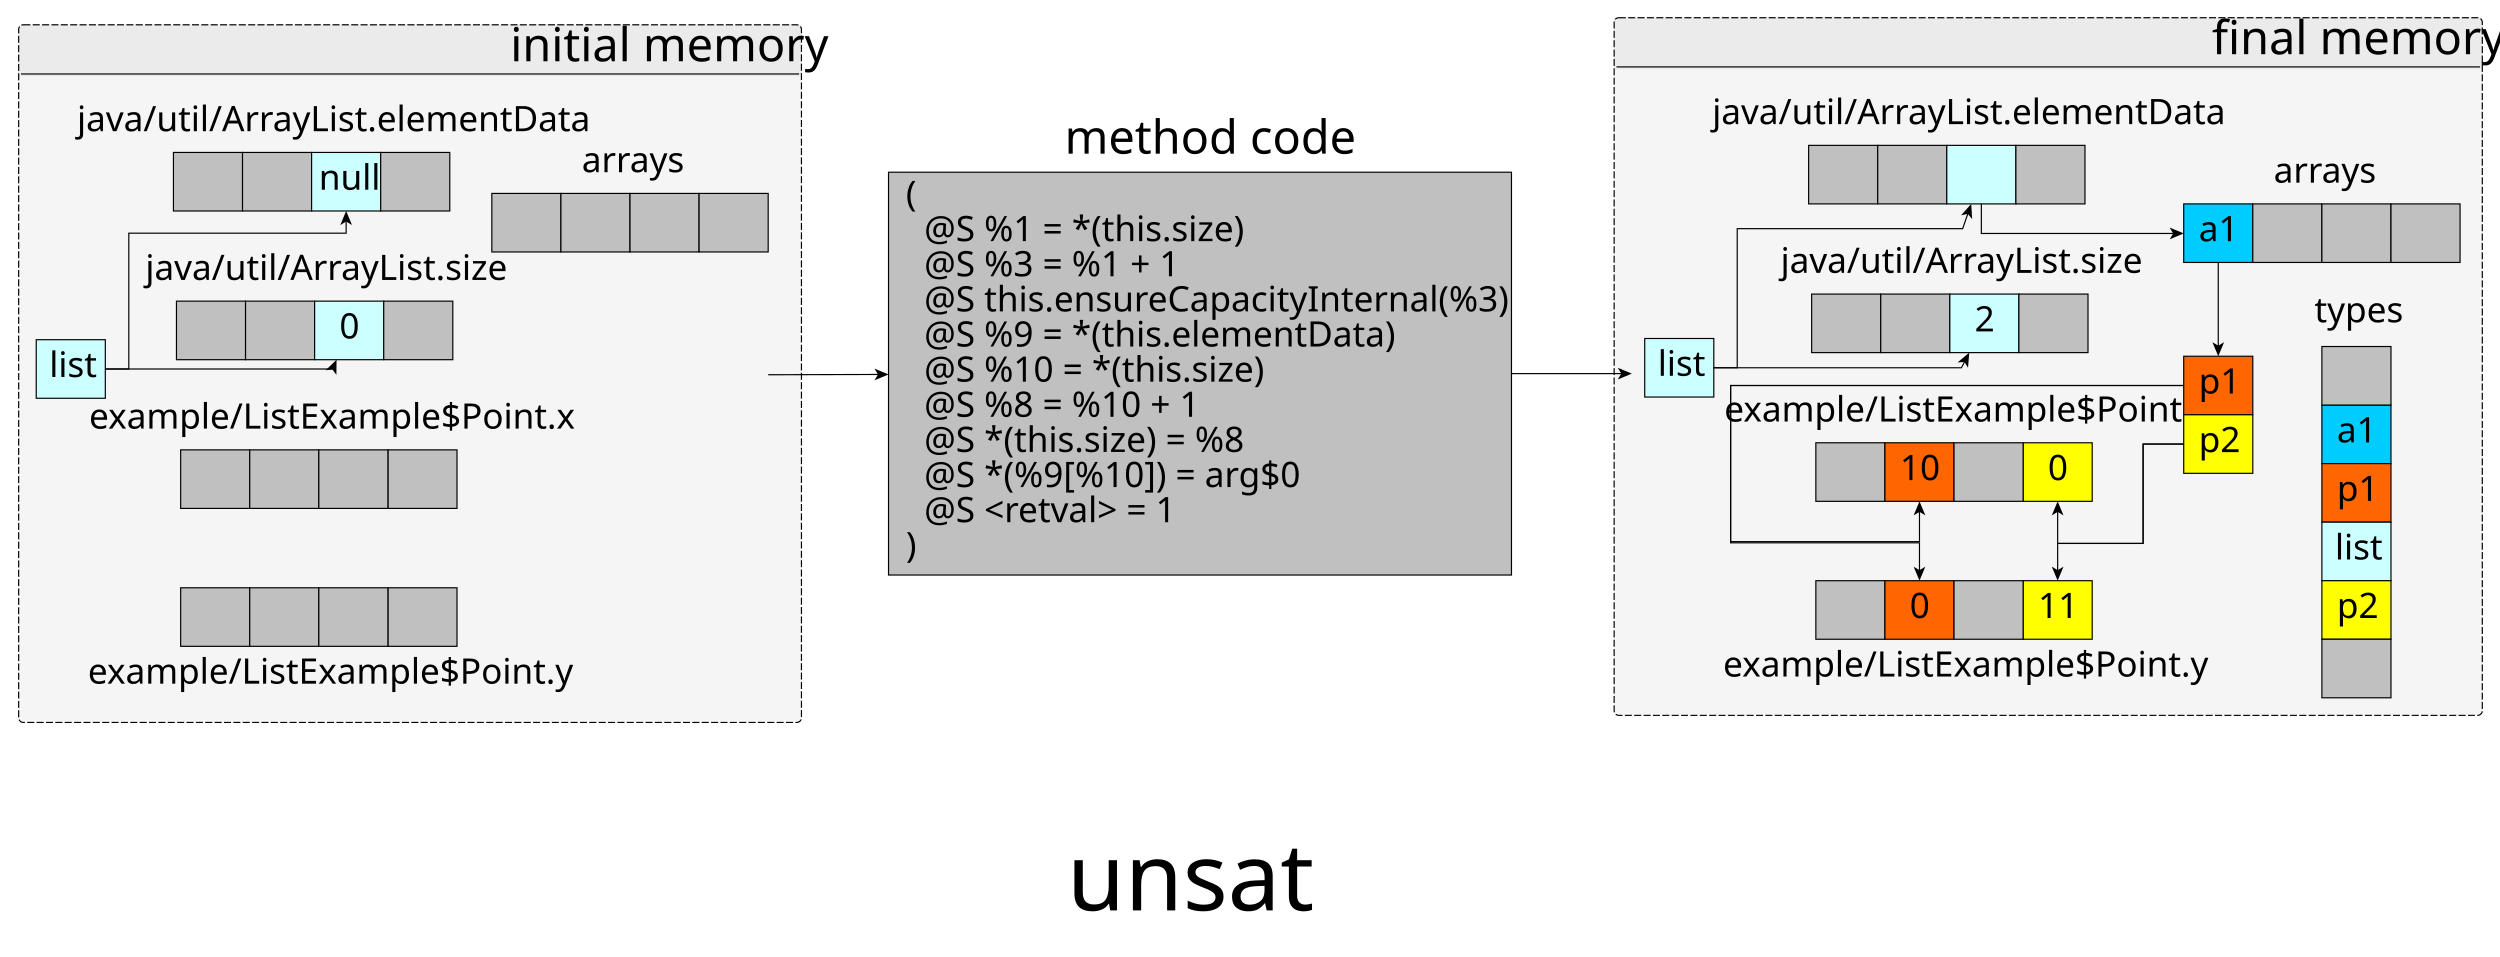
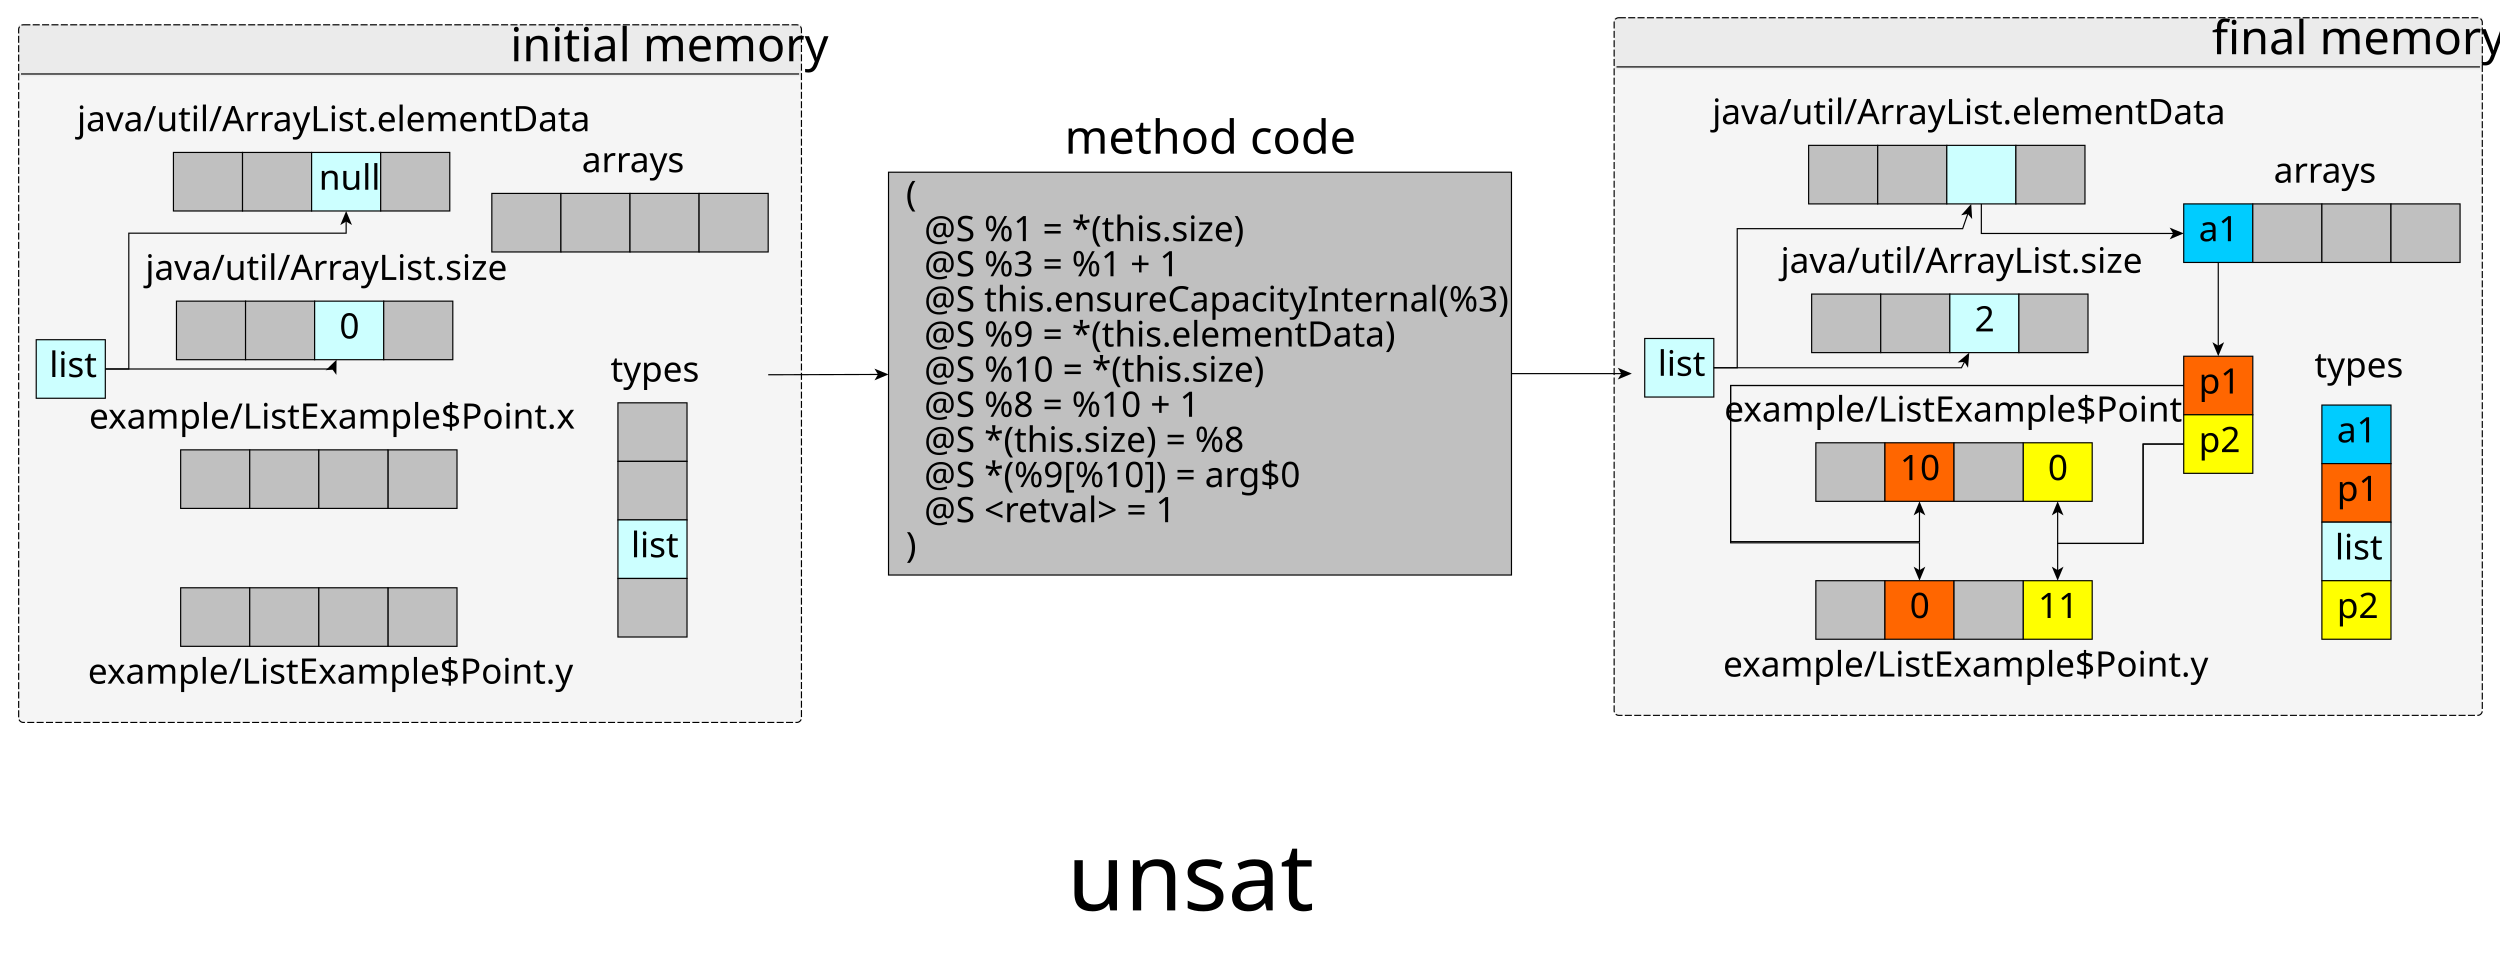
<svg xmlns="http://www.w3.org/2000/svg" fill-opacity="1" color-rendering="auto" color-interpolation="auto" text-rendering="auto" stroke="black" stroke-linecap="square" width="2135" stroke-miterlimit="10" shape-rendering="auto" stroke-opacity="1" fill="black" stroke-dasharray="none" font-weight="normal" stroke-width="1" height="817" font-family="'Dialog'" font-style="normal" stroke-linejoin="miter" font-size="12px" stroke-dashoffset="0" image-rendering="auto">
  <defs id="genericDefs" />
  <g>
    <defs id="defs1">
      <clipPath clipPathUnits="userSpaceOnUse" id="clipPath1">
        <path d="M0 0 L2135 0 L2135 817 L0 817 L0 0 Z" />
      </clipPath>
      <clipPath clipPathUnits="userSpaceOnUse" id="clipPath2">
        <path d="M686 573 L2821 573 L2821 1390 L686 1390 L686 573 Z" />
      </clipPath>
    </defs>
    <g fill="rgb(245,245,245)" text-rendering="geometricPrecision" shape-rendering="geometricPrecision" transform="matrix(1,0,0,1,-686,-573)" stroke="rgb(245,245,245)">
      <rect x="2064.48" y="588.136" clip-path="url(#clipPath2)" width="741.406" rx="4" ry="4" height="595.784" stroke="none" />
    </g>
    <g fill="rgb(235,235,235)" text-rendering="geometricPrecision" shape-rendering="geometricPrecision" transform="matrix(1,0,0,1,-686,-573)" stroke="rgb(235,235,235)">
      <rect x="2064.48" width="741.406" height="44" y="588.136" clip-path="url(#clipPath2)" stroke="none" />
    </g>
    <g font-size="40px" stroke-linecap="butt" transform="matrix(1,0,0,1,-686,-573)" text-rendering="geometricPrecision" font-family="sans-serif" shape-rendering="geometricPrecision" stroke-miterlimit="1.45">
      <text x="2574.967" xml:space="preserve" y="619.296" clip-path="url(#clipPath2)" stroke="none">final memory</text>
      <line y2="630.136" fill="none" x1="2066.48" clip-path="url(#clipPath2)" x2="2803.886" y1="630.136" />
      <rect x="2064.48" y="588.136" clip-path="url(#clipPath2)" fill="none" width="741.406" stroke-dasharray="6,2" rx="4" ry="4" height="595.784" />
    </g>
    <g fill="rgb(204,255,255)" text-rendering="geometricPrecision" shape-rendering="geometricPrecision" transform="matrix(1,0,0,1,-686,-573)" stroke="rgb(204,255,255)">
      <rect x="2090.592" width="59" height="50" y="862.072" clip-path="url(#clipPath2)" stroke="none" />
    </g>
    <g text-rendering="geometricPrecision" stroke-miterlimit="1.45" shape-rendering="geometricPrecision" transform="matrix(1,0,0,1,-686,-573)" stroke-linecap="butt">
      <rect fill="none" x="2090.592" width="59" height="50" y="862.072" clip-path="url(#clipPath2)" />
      <text x="2101.762" font-size="30px" y="893.942" clip-path="url(#clipPath2)" font-family="sans-serif" stroke="none" xml:space="preserve">list</text>
    </g>
    <g fill="silver" text-rendering="geometricPrecision" shape-rendering="geometricPrecision" transform="matrix(1,0,0,1,-686,-573)" stroke="silver">
      <rect x="2233.152" width="59" height="50" y="824.136" clip-path="url(#clipPath2)" stroke="none" />
    </g>
    <g text-rendering="geometricPrecision" stroke-miterlimit="1.45" shape-rendering="geometricPrecision" transform="matrix(1,0,0,1,-686,-573)" stroke-linecap="butt">
      <rect fill="none" x="2233.152" width="59" height="50" y="824.136" clip-path="url(#clipPath2)" />
    </g>
    <g fill="silver" text-rendering="geometricPrecision" shape-rendering="geometricPrecision" transform="matrix(1,0,0,1,-686,-573)" stroke="silver">
      <rect x="2292.152" width="59" height="50" y="824.136" clip-path="url(#clipPath2)" stroke="none" />
    </g>
    <g text-rendering="geometricPrecision" stroke-miterlimit="1.45" shape-rendering="geometricPrecision" transform="matrix(1,0,0,1,-686,-573)" stroke-linecap="butt">
      <rect fill="none" x="2292.152" width="59" height="50" y="824.136" clip-path="url(#clipPath2)" />
    </g>
    <g fill="rgb(204,255,255)" text-rendering="geometricPrecision" shape-rendering="geometricPrecision" transform="matrix(1,0,0,1,-686,-573)" stroke="rgb(204,255,255)">
      <rect x="2351.152" width="59" height="50" y="824.136" clip-path="url(#clipPath2)" stroke="none" />
    </g>
    <g text-rendering="geometricPrecision" stroke-miterlimit="1.45" shape-rendering="geometricPrecision" transform="matrix(1,0,0,1,-686,-573)" stroke-linecap="butt">
      <rect fill="none" x="2351.152" width="59" height="50" y="824.136" clip-path="url(#clipPath2)" />
      <text x="2372.312" font-size="30px" y="856.006" clip-path="url(#clipPath2)" font-family="sans-serif" stroke="none" xml:space="preserve">2</text>
    </g>
    <g fill="silver" text-rendering="geometricPrecision" shape-rendering="geometricPrecision" transform="matrix(1,0,0,1,-686,-573)" stroke="silver">
      <rect x="2410.152" width="59" height="50" y="824.136" clip-path="url(#clipPath2)" stroke="none" />
    </g>
    <g text-rendering="geometricPrecision" stroke-miterlimit="1.45" shape-rendering="geometricPrecision" transform="matrix(1,0,0,1,-686,-573)" stroke-linecap="butt">
      <rect fill="none" x="2410.152" width="59" height="50" y="824.136" clip-path="url(#clipPath2)" />
    </g>
    <g fill="silver" text-rendering="geometricPrecision" shape-rendering="geometricPrecision" transform="matrix(1,0,0,1,-686,-573)" stroke="silver">
      <rect x="2230.568" width="59" height="50" y="697.136" clip-path="url(#clipPath2)" stroke="none" />
    </g>
    <g text-rendering="geometricPrecision" stroke-miterlimit="1.45" shape-rendering="geometricPrecision" transform="matrix(1,0,0,1,-686,-573)" stroke-linecap="butt">
      <rect fill="none" x="2230.568" width="59" height="50" y="697.136" clip-path="url(#clipPath2)" />
    </g>
    <g fill="silver" text-rendering="geometricPrecision" shape-rendering="geometricPrecision" transform="matrix(1,0,0,1,-686,-573)" stroke="silver">
      <rect x="2289.568" width="59" height="50" y="697.136" clip-path="url(#clipPath2)" stroke="none" />
    </g>
    <g text-rendering="geometricPrecision" stroke-miterlimit="1.45" shape-rendering="geometricPrecision" transform="matrix(1,0,0,1,-686,-573)" stroke-linecap="butt">
      <rect fill="none" x="2289.568" width="59" height="50" y="697.136" clip-path="url(#clipPath2)" />
    </g>
    <g fill="rgb(204,255,255)" text-rendering="geometricPrecision" shape-rendering="geometricPrecision" transform="matrix(1,0,0,1,-686,-573)" stroke="rgb(204,255,255)">
      <rect x="2348.568" width="59" height="50" y="697.136" clip-path="url(#clipPath2)" stroke="none" />
    </g>
    <g text-rendering="geometricPrecision" stroke-miterlimit="1.45" shape-rendering="geometricPrecision" transform="matrix(1,0,0,1,-686,-573)" stroke-linecap="butt">
      <rect fill="none" x="2348.568" width="59" height="50" y="697.136" clip-path="url(#clipPath2)" />
    </g>
    <g fill="silver" text-rendering="geometricPrecision" shape-rendering="geometricPrecision" transform="matrix(1,0,0,1,-686,-573)" stroke="silver">
      <rect x="2407.568" width="59" height="50" y="697.136" clip-path="url(#clipPath2)" stroke="none" />
    </g>
    <g text-rendering="geometricPrecision" stroke-miterlimit="1.45" shape-rendering="geometricPrecision" transform="matrix(1,0,0,1,-686,-573)" stroke-linecap="butt">
      <rect fill="none" x="2407.568" width="59" height="50" y="697.136" clip-path="url(#clipPath2)" />
    </g>
    <g fill="silver" text-rendering="geometricPrecision" shape-rendering="geometricPrecision" transform="matrix(1,0,0,1,-686,-573)" stroke="silver">
      <rect x="2236.736" width="59" height="50" y="951.136" clip-path="url(#clipPath2)" stroke="none" />
    </g>
    <g text-rendering="geometricPrecision" stroke-miterlimit="1.45" shape-rendering="geometricPrecision" transform="matrix(1,0,0,1,-686,-573)" stroke-linecap="butt">
      <rect fill="none" x="2236.736" width="59" height="50" y="951.136" clip-path="url(#clipPath2)" />
    </g>
    <g fill="rgb(255,102,0)" text-rendering="geometricPrecision" shape-rendering="geometricPrecision" transform="matrix(1,0,0,1,-686,-573)" stroke="rgb(255,102,0)">
      <rect x="2295.736" width="59" height="50" y="951.136" clip-path="url(#clipPath2)" stroke="none" />
    </g>
    <g text-rendering="geometricPrecision" stroke-miterlimit="1.45" shape-rendering="geometricPrecision" transform="matrix(1,0,0,1,-686,-573)" stroke-linecap="butt">
      <rect fill="none" x="2295.736" width="59" height="50" y="951.136" clip-path="url(#clipPath2)" />
      <text x="2308.556" font-size="30px" y="983.006" clip-path="url(#clipPath2)" font-family="sans-serif" stroke="none" xml:space="preserve">10</text>
    </g>
    <g fill="yellow" text-rendering="geometricPrecision" shape-rendering="geometricPrecision" transform="matrix(1,0,0,1,-686,-573)" stroke="yellow">
      <rect x="2413.736" width="59" height="50" y="951.136" clip-path="url(#clipPath2)" stroke="none" />
    </g>
    <g text-rendering="geometricPrecision" stroke-miterlimit="1.45" shape-rendering="geometricPrecision" transform="matrix(1,0,0,1,-686,-573)" stroke-linecap="butt">
      <rect fill="none" x="2413.736" width="59" height="50" y="951.136" clip-path="url(#clipPath2)" />
      <text x="2434.896" font-size="30px" y="983.006" clip-path="url(#clipPath2)" font-family="sans-serif" stroke="none" xml:space="preserve">0</text>
    </g>
    <g fill="silver" text-rendering="geometricPrecision" shape-rendering="geometricPrecision" transform="matrix(1,0,0,1,-686,-573)" stroke="silver">
      <rect x="2354.736" width="59" height="50" y="951.136" clip-path="url(#clipPath2)" stroke="none" />
    </g>
    <g text-rendering="geometricPrecision" stroke-miterlimit="1.45" shape-rendering="geometricPrecision" transform="matrix(1,0,0,1,-686,-573)" stroke-linecap="butt">
      <rect fill="none" x="2354.736" width="59" height="50" y="951.136" clip-path="url(#clipPath2)" />
    </g>
    <g fill="silver" text-rendering="geometricPrecision" shape-rendering="geometricPrecision" transform="matrix(1,0,0,1,-686,-573)" stroke="silver">
      <rect x="2236.736" width="59" height="50" y="1068.92" clip-path="url(#clipPath2)" stroke="none" />
    </g>
    <g text-rendering="geometricPrecision" stroke-miterlimit="1.45" shape-rendering="geometricPrecision" transform="matrix(1,0,0,1,-686,-573)" stroke-linecap="butt">
      <rect fill="none" x="2236.736" width="59" height="50" y="1068.92" clip-path="url(#clipPath2)" />
    </g>
    <g fill="rgb(255,102,0)" text-rendering="geometricPrecision" shape-rendering="geometricPrecision" transform="matrix(1,0,0,1,-686,-573)" stroke="rgb(255,102,0)">
      <rect x="2295.736" width="59" height="50" y="1068.92" clip-path="url(#clipPath2)" stroke="none" />
    </g>
    <g text-rendering="geometricPrecision" stroke-miterlimit="1.45" shape-rendering="geometricPrecision" transform="matrix(1,0,0,1,-686,-573)" stroke-linecap="butt">
      <rect fill="none" x="2295.736" width="59" height="50" y="1068.92" clip-path="url(#clipPath2)" />
      <text x="2316.896" font-size="30px" y="1100.79" clip-path="url(#clipPath2)" font-family="sans-serif" stroke="none" xml:space="preserve">0</text>
    </g>
    <g fill="yellow" text-rendering="geometricPrecision" shape-rendering="geometricPrecision" transform="matrix(1,0,0,1,-686,-573)" stroke="yellow">
      <rect x="2413.736" width="59" height="50" y="1068.92" clip-path="url(#clipPath2)" stroke="none" />
    </g>
    <g text-rendering="geometricPrecision" stroke-miterlimit="1.45" shape-rendering="geometricPrecision" transform="matrix(1,0,0,1,-686,-573)" stroke-linecap="butt">
      <rect fill="none" x="2413.736" width="59" height="50" y="1068.92" clip-path="url(#clipPath2)" />
      <text x="2426.556" font-size="30px" y="1100.79" clip-path="url(#clipPath2)" font-family="sans-serif" stroke="none" xml:space="preserve">11</text>
    </g>
    <g fill="silver" text-rendering="geometricPrecision" shape-rendering="geometricPrecision" transform="matrix(1,0,0,1,-686,-573)" stroke="silver">
      <rect x="2354.736" width="59" height="50" y="1068.92" clip-path="url(#clipPath2)" stroke="none" />
    </g>
    <g text-rendering="geometricPrecision" stroke-miterlimit="1.45" shape-rendering="geometricPrecision" transform="matrix(1,0,0,1,-686,-573)" stroke-linecap="butt">
      <rect fill="none" x="2354.736" width="59" height="50" y="1068.92" clip-path="url(#clipPath2)" />
      <text x="2206.617" font-size="30px" y="806.006" clip-path="url(#clipPath2)" font-family="sans-serif" stroke="none" xml:space="preserve">java/util/ArrayList.size</text>
      <text x="2148.252" font-size="30px" y="679.006" clip-path="url(#clipPath2)" font-family="sans-serif" stroke="none" xml:space="preserve">java/util/ArrayList.elementData</text>
      <text x="2158.496" font-size="30px" y="933.006" clip-path="url(#clipPath2)" font-family="sans-serif" stroke="none" xml:space="preserve">example/ListExample$Point.x</text>
      <text x="2157.496" font-size="30px" y="1150.79" clip-path="url(#clipPath2)" font-family="sans-serif" stroke="none" xml:space="preserve">example/ListExample$Point.y</text>
    </g>
    <g fill="rgb(0,204,255)" text-rendering="geometricPrecision" shape-rendering="geometricPrecision" transform="matrix(1,0,0,1,-686,-573)" stroke="rgb(0,204,255)">
      <rect x="2550.896" width="59" height="50" y="747.136" clip-path="url(#clipPath2)" stroke="none" />
    </g>
    <g text-rendering="geometricPrecision" stroke-miterlimit="1.45" shape-rendering="geometricPrecision" transform="matrix(1,0,0,1,-686,-573)" stroke-linecap="butt">
      <rect fill="none" x="2550.896" width="59" height="50" y="747.136" clip-path="url(#clipPath2)" />
      <text x="2563.716" font-size="30px" y="779.006" clip-path="url(#clipPath2)" font-family="sans-serif" stroke="none" xml:space="preserve">a1</text>
    </g>
    <g fill="silver" text-rendering="geometricPrecision" shape-rendering="geometricPrecision" transform="matrix(1,0,0,1,-686,-573)" stroke="silver">
      <rect x="2609.896" width="59" height="50" y="747.136" clip-path="url(#clipPath2)" stroke="none" />
    </g>
    <g text-rendering="geometricPrecision" stroke-miterlimit="1.45" shape-rendering="geometricPrecision" transform="matrix(1,0,0,1,-686,-573)" stroke-linecap="butt">
      <rect fill="none" x="2609.896" width="59" height="50" y="747.136" clip-path="url(#clipPath2)" />
    </g>
    <g fill="silver" text-rendering="geometricPrecision" shape-rendering="geometricPrecision" transform="matrix(1,0,0,1,-686,-573)" stroke="silver">
      <rect x="2668.896" width="59" height="50" y="747.136" clip-path="url(#clipPath2)" stroke="none" />
    </g>
    <g text-rendering="geometricPrecision" stroke-miterlimit="1.45" shape-rendering="geometricPrecision" transform="matrix(1,0,0,1,-686,-573)" stroke-linecap="butt">
      <rect fill="none" x="2668.896" width="59" height="50" y="747.136" clip-path="url(#clipPath2)" />
    </g>
    <g fill="silver" text-rendering="geometricPrecision" shape-rendering="geometricPrecision" transform="matrix(1,0,0,1,-686,-573)" stroke="silver">
      <rect x="2727.896" width="59" height="50" y="747.136" clip-path="url(#clipPath2)" stroke="none" />
    </g>
    <g text-rendering="geometricPrecision" stroke-miterlimit="1.45" shape-rendering="geometricPrecision" transform="matrix(1,0,0,1,-686,-573)" stroke-linecap="butt">
      <rect fill="none" x="2727.896" width="59" height="50" y="747.136" clip-path="url(#clipPath2)" />
      <text x="2627.726" font-size="30px" y="729.006" clip-path="url(#clipPath2)" font-family="sans-serif" stroke="none" xml:space="preserve">arrays</text>
    </g>
    <g fill="rgb(0,204,255)" text-rendering="geometricPrecision" shape-rendering="geometricPrecision" transform="matrix(1,0,0,1,-686,-573)" stroke="rgb(0,204,255)">
      <rect x="2668.896" width="59" height="50" y="918.92" clip-path="url(#clipPath2)" stroke="none" />
    </g>
    <g text-rendering="geometricPrecision" stroke-miterlimit="1.45" shape-rendering="geometricPrecision" transform="matrix(1,0,0,1,-686,-573)" stroke-linecap="butt">
      <rect fill="none" x="2668.896" width="59" height="50" y="918.92" clip-path="url(#clipPath2)" />
      <text x="2681.716" font-size="30px" y="950.79" clip-path="url(#clipPath2)" font-family="sans-serif" stroke="none" xml:space="preserve">a1</text>
    </g>
    <g fill="rgb(255,102,0)" text-rendering="geometricPrecision" shape-rendering="geometricPrecision" transform="matrix(1,0,0,1,-686,-573)" stroke="rgb(255,102,0)">
      <rect x="2668.896" width="59" height="50" y="968.92" clip-path="url(#clipPath2)" stroke="none" />
    </g>
    <g text-rendering="geometricPrecision" stroke-miterlimit="1.45" shape-rendering="geometricPrecision" transform="matrix(1,0,0,1,-686,-573)" stroke-linecap="butt">
      <rect fill="none" x="2668.896" width="59" height="50" y="968.92" clip-path="url(#clipPath2)" />
      <text x="2681.716" font-size="30px" y="1000.79" clip-path="url(#clipPath2)" font-family="sans-serif" stroke="none" xml:space="preserve">p1</text>
    </g>
    <g fill="rgb(204,255,255)" text-rendering="geometricPrecision" shape-rendering="geometricPrecision" transform="matrix(1,0,0,1,-686,-573)" stroke="rgb(204,255,255)">
      <rect x="2668.896" width="59" height="50" y="1018.92" clip-path="url(#clipPath2)" stroke="none" />
    </g>
    <g text-rendering="geometricPrecision" stroke-miterlimit="1.45" shape-rendering="geometricPrecision" transform="matrix(1,0,0,1,-686,-573)" stroke-linecap="butt">
      <rect fill="none" x="2668.896" width="59" height="50" y="1018.92" clip-path="url(#clipPath2)" />
      <text x="2680.066" font-size="30px" y="1050.79" clip-path="url(#clipPath2)" font-family="sans-serif" stroke="none" xml:space="preserve">list</text>
    </g>
    <g fill="yellow" text-rendering="geometricPrecision" shape-rendering="geometricPrecision" transform="matrix(1,0,0,1,-686,-573)" stroke="yellow">
      <rect x="2668.896" width="59" height="50" y="1068.92" clip-path="url(#clipPath2)" stroke="none" />
    </g>
    <g text-rendering="geometricPrecision" stroke-miterlimit="1.45" shape-rendering="geometricPrecision" transform="matrix(1,0,0,1,-686,-573)" stroke-linecap="butt">
      <rect fill="none" x="2668.896" width="59" height="50" y="1068.92" clip-path="url(#clipPath2)" />
      <text x="2681.716" font-size="30px" y="1100.79" clip-path="url(#clipPath2)" font-family="sans-serif" stroke="none" xml:space="preserve">p2</text>
-       <text x="2662.546" font-size="30px" y="848.23" clip-path="url(#clipPath2)" font-family="sans-serif" stroke="none" xml:space="preserve">types</text>
+       <text x="2662.546" font-size="30px" y="895.23" clip-path="url(#clipPath2)" font-family="sans-serif" stroke="none" xml:space="preserve">types</text>
    </g>
    <g fill="rgb(255,102,0)" text-rendering="geometricPrecision" shape-rendering="geometricPrecision" transform="matrix(1,0,0,1,-686,-573)" stroke="rgb(255,102,0)">
      <rect x="2550.896" width="59" height="50" y="877.224" clip-path="url(#clipPath2)" stroke="none" />
    </g>
    <g text-rendering="geometricPrecision" stroke-miterlimit="1.45" shape-rendering="geometricPrecision" transform="matrix(1,0,0,1,-686,-573)" stroke-linecap="butt">
      <rect fill="none" x="2550.896" width="59" height="50" y="877.224" clip-path="url(#clipPath2)" />
      <text x="2563.716" font-size="30px" y="909.094" clip-path="url(#clipPath2)" font-family="sans-serif" stroke="none" xml:space="preserve">p1</text>
    </g>
    <g fill="yellow" text-rendering="geometricPrecision" shape-rendering="geometricPrecision" transform="matrix(1,0,0,1,-686,-573)" stroke="yellow">
      <rect x="2550.896" width="59" height="50" y="927.224" clip-path="url(#clipPath2)" stroke="none" />
    </g>
    <g text-rendering="geometricPrecision" stroke-miterlimit="1.45" shape-rendering="geometricPrecision" transform="matrix(1,0,0,1,-686,-573)" stroke-linecap="butt">
      <rect fill="none" x="2550.896" width="59" height="50" y="927.224" clip-path="url(#clipPath2)" />
      <text x="2563.716" font-size="30px" y="959.094" clip-path="url(#clipPath2)" font-family="sans-serif" stroke="none" xml:space="preserve">p2</text>
-     </g>
-     <g fill="silver" text-rendering="geometricPrecision" shape-rendering="geometricPrecision" transform="matrix(1,0,0,1,-686,-573)" stroke="silver">
-       <rect x="2668.896" width="59" height="50" y="868.92" clip-path="url(#clipPath2)" stroke="none" />
-     </g>
-     <g text-rendering="geometricPrecision" stroke-miterlimit="1.45" shape-rendering="geometricPrecision" transform="matrix(1,0,0,1,-686,-573)" stroke-linecap="butt">
-       <rect fill="none" x="2668.896" width="59" height="50" y="868.92" clip-path="url(#clipPath2)" />
-     </g>
-     <g fill="silver" text-rendering="geometricPrecision" shape-rendering="geometricPrecision" transform="matrix(1,0,0,1,-686,-573)" stroke="silver">
-       <rect x="2668.896" width="59" height="50" y="1118.92" clip-path="url(#clipPath2)" stroke="none" />
-     </g>
-     <g text-rendering="geometricPrecision" stroke-miterlimit="1.45" shape-rendering="geometricPrecision" transform="matrix(1,0,0,1,-686,-573)" stroke-linecap="butt">
-       <rect fill="none" x="2668.896" width="59" height="50" y="1118.92" clip-path="url(#clipPath2)" />
      <path fill="none" d="M2149.592 887.072 L2361.08 887.072 L2364.086 881.246" clip-path="url(#clipPath2)" />
      <path d="M2367.754 874.136 L2357.808 882.508 L2363.627 882.134 L2366.695 887.093 Z" clip-path="url(#clipPath2)" stroke="none" />
      <path fill="none" d="M2149.592 887.072 L2169.592 887.072 L2169.592 768.288 L2362.104 768.288 L2366.805 754.697" clip-path="url(#clipPath2)" />
      <path d="M2369.42 747.136 L2360.773 756.842 L2366.479 755.642 L2370.223 760.111 Z" clip-path="url(#clipPath2)" stroke="none" />
      <path fill="none" d="M2378.068 747.136 L2378.068 772.384 L2538.412 772.384 L2542.896 772.357" clip-path="url(#clipPath2)" />
      <path d="M2550.896 772.31 L2538.867 767.381 L2541.896 772.364 L2538.926 777.381 Z" clip-path="url(#clipPath2)" stroke="none" />
      <path fill="none" d="M2580.396 797.136 L2580.396 869.224" clip-path="url(#clipPath2)" />
      <path d="M2580.396 877.224 L2585.396 865.224 L2580.396 868.224 L2575.396 865.224 Z" clip-path="url(#clipPath2)" stroke="none" />
      <path fill="none" d="M2550.896 902.224 L2163.96 902.224 L2163.96 1035.552 L2325.236 1035.552 L2325.236 1009.136" clip-path="url(#clipPath2)" />
      <path d="M2325.236 1001.136 L2320.236 1013.136 L2325.236 1010.136 L2330.236 1013.136 Z" clip-path="url(#clipPath2)" stroke="none" />
      <path fill="none" d="M2550.896 902.224 L2163.96 902.224 L2163.96 1036.576 L2325.236 1036.576 L2325.236 1060.92" clip-path="url(#clipPath2)" />
      <path d="M2325.236 1068.92 L2330.236 1056.92 L2325.236 1059.92 L2320.236 1056.92 Z" clip-path="url(#clipPath2)" stroke="none" />
      <path fill="none" d="M2550.896 952.224 L2516.216 952.224 L2516.216 1037.088 L2443.236 1037.088 L2443.236 1009.136" clip-path="url(#clipPath2)" />
      <path d="M2443.236 1001.136 L2438.236 1013.136 L2443.236 1010.136 L2448.236 1013.136 Z" clip-path="url(#clipPath2)" stroke="none" />
      <path fill="none" d="M2550.896 952.224 L2516.216 952.224 L2516.216 1037.088 L2443.236 1037.088 L2443.236 1060.92" clip-path="url(#clipPath2)" />
      <path d="M2443.236 1068.92 L2448.236 1056.92 L2443.236 1059.92 L2438.236 1056.92 Z" clip-path="url(#clipPath2)" stroke="none" />
    </g>
    <g fill="rgb(245,245,245)" text-rendering="geometricPrecision" shape-rendering="geometricPrecision" transform="matrix(1,0,0,1,-686,-573)" stroke="rgb(245,245,245)">
      <rect x="701.936" y="594.18" clip-path="url(#clipPath2)" width="668.504" rx="4" ry="4" height="595.784" stroke="none" />
      <rect x="701.936" y="594.18" clip-path="url(#clipPath2)" fill="rgb(235,235,235)" width="668.504" height="44" stroke="none" />
    </g>
    <g font-size="40px" stroke-linecap="butt" transform="matrix(1,0,0,1,-686,-573)" text-rendering="geometricPrecision" font-family="sans-serif" shape-rendering="geometricPrecision" stroke-miterlimit="1.45">
      <text x="1121.76" xml:space="preserve" y="625.34" clip-path="url(#clipPath2)" stroke="none">initial memory</text>
      <line y2="636.18" fill="none" x1="703.936" clip-path="url(#clipPath2)" x2="1368.44" y1="636.18" />
      <rect x="701.936" y="594.18" clip-path="url(#clipPath2)" fill="none" width="668.504" stroke-dasharray="6,2" rx="4" ry="4" height="595.784" />
    </g>
    <g fill="rgb(204,255,255)" text-rendering="geometricPrecision" shape-rendering="geometricPrecision" transform="matrix(1,0,0,1,-686,-573)" stroke="rgb(204,255,255)">
      <rect x="716.936" width="59" height="50" y="863.116" clip-path="url(#clipPath2)" stroke="none" />
    </g>
    <g text-rendering="geometricPrecision" stroke-miterlimit="1.45" shape-rendering="geometricPrecision" transform="matrix(1,0,0,1,-686,-573)" stroke-linecap="butt">
      <rect fill="none" x="716.936" width="59" height="50" y="863.116" clip-path="url(#clipPath2)" />
      <text x="728.106" font-size="30px" y="894.986" clip-path="url(#clipPath2)" font-family="sans-serif" stroke="none" xml:space="preserve">list</text>
    </g>
    <g fill="silver" text-rendering="geometricPrecision" shape-rendering="geometricPrecision" transform="matrix(1,0,0,1,-686,-573)" stroke="silver">
      <rect x="836.696" width="59" height="50" y="830.18" clip-path="url(#clipPath2)" stroke="none" />
    </g>
    <g text-rendering="geometricPrecision" stroke-miterlimit="1.45" shape-rendering="geometricPrecision" transform="matrix(1,0,0,1,-686,-573)" stroke-linecap="butt">
      <rect fill="none" x="836.696" width="59" height="50" y="830.18" clip-path="url(#clipPath2)" />
    </g>
    <g fill="silver" text-rendering="geometricPrecision" shape-rendering="geometricPrecision" transform="matrix(1,0,0,1,-686,-573)" stroke="silver">
      <rect x="895.696" width="59" height="50" y="830.18" clip-path="url(#clipPath2)" stroke="none" />
    </g>
    <g text-rendering="geometricPrecision" stroke-miterlimit="1.45" shape-rendering="geometricPrecision" transform="matrix(1,0,0,1,-686,-573)" stroke-linecap="butt">
      <rect fill="none" x="895.696" width="59" height="50" y="830.18" clip-path="url(#clipPath2)" />
    </g>
    <g fill="rgb(204,255,255)" text-rendering="geometricPrecision" shape-rendering="geometricPrecision" transform="matrix(1,0,0,1,-686,-573)" stroke="rgb(204,255,255)">
      <rect x="954.696" width="59" height="50" y="830.18" clip-path="url(#clipPath2)" stroke="none" />
    </g>
    <g text-rendering="geometricPrecision" stroke-miterlimit="1.45" shape-rendering="geometricPrecision" transform="matrix(1,0,0,1,-686,-573)" stroke-linecap="butt">
      <rect fill="none" x="954.696" width="59" height="50" y="830.18" clip-path="url(#clipPath2)" />
      <text x="975.856" font-size="30px" y="862.05" clip-path="url(#clipPath2)" font-family="sans-serif" stroke="none" xml:space="preserve">0</text>
    </g>
    <g fill="silver" text-rendering="geometricPrecision" shape-rendering="geometricPrecision" transform="matrix(1,0,0,1,-686,-573)" stroke="silver">
      <rect x="1013.696" width="59" height="50" y="830.18" clip-path="url(#clipPath2)" stroke="none" />
    </g>
    <g text-rendering="geometricPrecision" stroke-miterlimit="1.45" shape-rendering="geometricPrecision" transform="matrix(1,0,0,1,-686,-573)" stroke-linecap="butt">
      <rect fill="none" x="1013.696" width="59" height="50" y="830.18" clip-path="url(#clipPath2)" />
    </g>
    <g fill="silver" text-rendering="geometricPrecision" shape-rendering="geometricPrecision" transform="matrix(1,0,0,1,-686,-573)" stroke="silver">
      <rect x="834.112" width="59" height="50" y="703.18" clip-path="url(#clipPath2)" stroke="none" />
    </g>
    <g text-rendering="geometricPrecision" stroke-miterlimit="1.45" shape-rendering="geometricPrecision" transform="matrix(1,0,0,1,-686,-573)" stroke-linecap="butt">
      <rect fill="none" x="834.112" width="59" height="50" y="703.18" clip-path="url(#clipPath2)" />
    </g>
    <g fill="silver" text-rendering="geometricPrecision" shape-rendering="geometricPrecision" transform="matrix(1,0,0,1,-686,-573)" stroke="silver">
      <rect x="893.112" width="59" height="50" y="703.18" clip-path="url(#clipPath2)" stroke="none" />
    </g>
    <g text-rendering="geometricPrecision" stroke-miterlimit="1.45" shape-rendering="geometricPrecision" transform="matrix(1,0,0,1,-686,-573)" stroke-linecap="butt">
      <rect fill="none" x="893.112" width="59" height="50" y="703.18" clip-path="url(#clipPath2)" />
    </g>
    <g fill="rgb(204,255,255)" text-rendering="geometricPrecision" shape-rendering="geometricPrecision" transform="matrix(1,0,0,1,-686,-573)" stroke="rgb(204,255,255)">
      <rect x="952.112" width="59" height="50" y="703.18" clip-path="url(#clipPath2)" stroke="none" />
    </g>
    <g text-rendering="geometricPrecision" stroke-miterlimit="1.45" shape-rendering="geometricPrecision" transform="matrix(1,0,0,1,-686,-573)" stroke-linecap="butt">
      <rect fill="none" x="952.112" width="59" height="50" y="703.18" clip-path="url(#clipPath2)" />
      <text x="958.272" font-size="30px" y="735.05" clip-path="url(#clipPath2)" font-family="sans-serif" stroke="none" xml:space="preserve">null</text>
    </g>
    <g fill="silver" text-rendering="geometricPrecision" shape-rendering="geometricPrecision" transform="matrix(1,0,0,1,-686,-573)" stroke="silver">
      <rect x="1011.112" width="59" height="50" y="703.18" clip-path="url(#clipPath2)" stroke="none" />
    </g>
    <g text-rendering="geometricPrecision" stroke-miterlimit="1.45" shape-rendering="geometricPrecision" transform="matrix(1,0,0,1,-686,-573)" stroke-linecap="butt">
      <rect fill="none" x="1011.112" width="59" height="50" y="703.18" clip-path="url(#clipPath2)" />
    </g>
    <g fill="silver" text-rendering="geometricPrecision" shape-rendering="geometricPrecision" transform="matrix(1,0,0,1,-686,-573)" stroke="silver">
      <rect x="840.28" width="59" height="50" y="957.18" clip-path="url(#clipPath2)" stroke="none" />
    </g>
    <g text-rendering="geometricPrecision" stroke-miterlimit="1.45" shape-rendering="geometricPrecision" transform="matrix(1,0,0,1,-686,-573)" stroke-linecap="butt">
      <rect fill="none" x="840.28" width="59" height="50" y="957.18" clip-path="url(#clipPath2)" />
    </g>
    <g fill="silver" text-rendering="geometricPrecision" shape-rendering="geometricPrecision" transform="matrix(1,0,0,1,-686,-573)" stroke="silver">
      <rect x="899.28" width="59" height="50" y="957.18" clip-path="url(#clipPath2)" stroke="none" />
    </g>
    <g text-rendering="geometricPrecision" stroke-miterlimit="1.45" shape-rendering="geometricPrecision" transform="matrix(1,0,0,1,-686,-573)" stroke-linecap="butt">
      <rect fill="none" x="899.28" width="59" height="50" y="957.18" clip-path="url(#clipPath2)" />
    </g>
    <g fill="silver" text-rendering="geometricPrecision" shape-rendering="geometricPrecision" transform="matrix(1,0,0,1,-686,-573)" stroke="silver">
      <rect x="1017.28" width="59" height="50" y="957.18" clip-path="url(#clipPath2)" stroke="none" />
    </g>
    <g text-rendering="geometricPrecision" stroke-miterlimit="1.45" shape-rendering="geometricPrecision" transform="matrix(1,0,0,1,-686,-573)" stroke-linecap="butt">
      <rect fill="none" x="1017.28" width="59" height="50" y="957.18" clip-path="url(#clipPath2)" />
    </g>
    <g fill="silver" text-rendering="geometricPrecision" shape-rendering="geometricPrecision" transform="matrix(1,0,0,1,-686,-573)" stroke="silver">
      <rect x="958.28" width="59" height="50" y="957.18" clip-path="url(#clipPath2)" stroke="none" />
    </g>
    <g text-rendering="geometricPrecision" stroke-miterlimit="1.45" shape-rendering="geometricPrecision" transform="matrix(1,0,0,1,-686,-573)" stroke-linecap="butt">
      <rect fill="none" x="958.28" width="59" height="50" y="957.18" clip-path="url(#clipPath2)" />
    </g>
    <g fill="silver" text-rendering="geometricPrecision" shape-rendering="geometricPrecision" transform="matrix(1,0,0,1,-686,-573)" stroke="silver">
      <rect x="840.28" width="59" height="50" y="1074.964" clip-path="url(#clipPath2)" stroke="none" />
    </g>
    <g text-rendering="geometricPrecision" stroke-miterlimit="1.45" shape-rendering="geometricPrecision" transform="matrix(1,0,0,1,-686,-573)" stroke-linecap="butt">
      <rect fill="none" x="840.28" width="59" height="50" y="1074.964" clip-path="url(#clipPath2)" />
    </g>
    <g fill="silver" text-rendering="geometricPrecision" shape-rendering="geometricPrecision" transform="matrix(1,0,0,1,-686,-573)" stroke="silver">
      <rect x="899.28" width="59" height="50" y="1074.964" clip-path="url(#clipPath2)" stroke="none" />
    </g>
    <g text-rendering="geometricPrecision" stroke-miterlimit="1.45" shape-rendering="geometricPrecision" transform="matrix(1,0,0,1,-686,-573)" stroke-linecap="butt">
      <rect fill="none" x="899.28" width="59" height="50" y="1074.964" clip-path="url(#clipPath2)" />
    </g>
    <g fill="silver" text-rendering="geometricPrecision" shape-rendering="geometricPrecision" transform="matrix(1,0,0,1,-686,-573)" stroke="silver">
      <rect x="1017.28" width="59" height="50" y="1074.964" clip-path="url(#clipPath2)" stroke="none" />
    </g>
    <g text-rendering="geometricPrecision" stroke-miterlimit="1.45" shape-rendering="geometricPrecision" transform="matrix(1,0,0,1,-686,-573)" stroke-linecap="butt">
      <rect fill="none" x="1017.28" width="59" height="50" y="1074.964" clip-path="url(#clipPath2)" />
    </g>
    <g fill="silver" text-rendering="geometricPrecision" shape-rendering="geometricPrecision" transform="matrix(1,0,0,1,-686,-573)" stroke="silver">
      <rect x="958.28" width="59" height="50" y="1074.964" clip-path="url(#clipPath2)" stroke="none" />
    </g>
    <g text-rendering="geometricPrecision" stroke-miterlimit="1.45" shape-rendering="geometricPrecision" transform="matrix(1,0,0,1,-686,-573)" stroke-linecap="butt">
      <rect fill="none" x="958.28" width="59" height="50" y="1074.964" clip-path="url(#clipPath2)" />
      <text x="810.161" font-size="30px" y="812.05" clip-path="url(#clipPath2)" font-family="sans-serif" stroke="none" xml:space="preserve">java/util/ArrayList.size</text>
      <text x="751.796" font-size="30px" y="685.05" clip-path="url(#clipPath2)" font-family="sans-serif" stroke="none" xml:space="preserve">java/util/ArrayList.elementData</text>
      <text x="762.04" font-size="30px" y="939.05" clip-path="url(#clipPath2)" font-family="sans-serif" stroke="none" xml:space="preserve">example/ListExample$Point.x</text>
      <text x="761.04" font-size="30px" y="1156.834" clip-path="url(#clipPath2)" font-family="sans-serif" stroke="none" xml:space="preserve">example/ListExample$Point.y</text>
    </g>
    <g fill="silver" text-rendering="geometricPrecision" shape-rendering="geometricPrecision" transform="matrix(1,0,0,1,-686,-573)" stroke="silver">
      <rect x="1106.024" width="59" height="50" y="738.18" clip-path="url(#clipPath2)" stroke="none" />
    </g>
    <g text-rendering="geometricPrecision" stroke-miterlimit="1.45" shape-rendering="geometricPrecision" transform="matrix(1,0,0,1,-686,-573)" stroke-linecap="butt">
      <rect fill="none" x="1106.024" width="59" height="50" y="738.18" clip-path="url(#clipPath2)" />
    </g>
    <g fill="silver" text-rendering="geometricPrecision" shape-rendering="geometricPrecision" transform="matrix(1,0,0,1,-686,-573)" stroke="silver">
      <rect x="1165.024" width="59" height="50" y="738.18" clip-path="url(#clipPath2)" stroke="none" />
    </g>
    <g text-rendering="geometricPrecision" stroke-miterlimit="1.45" shape-rendering="geometricPrecision" transform="matrix(1,0,0,1,-686,-573)" stroke-linecap="butt">
      <rect fill="none" x="1165.024" width="59" height="50" y="738.18" clip-path="url(#clipPath2)" />
    </g>
    <g fill="silver" text-rendering="geometricPrecision" shape-rendering="geometricPrecision" transform="matrix(1,0,0,1,-686,-573)" stroke="silver">
      <rect x="1224.024" width="59" height="50" y="738.18" clip-path="url(#clipPath2)" stroke="none" />
    </g>
    <g text-rendering="geometricPrecision" stroke-miterlimit="1.45" shape-rendering="geometricPrecision" transform="matrix(1,0,0,1,-686,-573)" stroke-linecap="butt">
      <rect fill="none" x="1224.024" width="59" height="50" y="738.18" clip-path="url(#clipPath2)" />
    </g>
    <g fill="silver" text-rendering="geometricPrecision" shape-rendering="geometricPrecision" transform="matrix(1,0,0,1,-686,-573)" stroke="silver">
      <rect x="1283.024" width="59" height="50" y="738.18" clip-path="url(#clipPath2)" stroke="none" />
    </g>
    <g text-rendering="geometricPrecision" stroke-miterlimit="1.45" shape-rendering="geometricPrecision" transform="matrix(1,0,0,1,-686,-573)" stroke-linecap="butt">
      <rect fill="none" x="1283.024" width="59" height="50" y="738.18" clip-path="url(#clipPath2)" />
      <text x="1182.854" font-size="30px" y="720.05" clip-path="url(#clipPath2)" font-family="sans-serif" stroke="none" xml:space="preserve">arrays</text>
+     </g>
+     <g fill="silver" text-rendering="geometricPrecision" shape-rendering="geometricPrecision" transform="matrix(1,0,0,1,-686,-573)" stroke="silver">
+       <rect x="1213.712" width="59" height="50" y="917.008" clip-path="url(#clipPath2)" stroke="none" />
+     </g>
+     <g text-rendering="geometricPrecision" stroke-miterlimit="1.45" shape-rendering="geometricPrecision" transform="matrix(1,0,0,1,-686,-573)" stroke-linecap="butt">
+       <rect fill="none" x="1213.712" width="59" height="50" y="917.008" clip-path="url(#clipPath2)" />
+     </g>
+     <g fill="silver" text-rendering="geometricPrecision" shape-rendering="geometricPrecision" transform="matrix(1,0,0,1,-686,-573)" stroke="silver">
+       <rect x="1213.712" width="59" height="50" y="967.008" clip-path="url(#clipPath2)" stroke="none" />
+     </g>
+     <g text-rendering="geometricPrecision" stroke-miterlimit="1.45" shape-rendering="geometricPrecision" transform="matrix(1,0,0,1,-686,-573)" stroke-linecap="butt">
+       <rect fill="none" x="1213.712" width="59" height="50" y="967.008" clip-path="url(#clipPath2)" />
+     </g>
+     <g fill="rgb(204,255,255)" text-rendering="geometricPrecision" shape-rendering="geometricPrecision" transform="matrix(1,0,0,1,-686,-573)" stroke="rgb(204,255,255)">
+       <rect x="1213.712" width="59" height="50" y="1017.008" clip-path="url(#clipPath2)" stroke="none" />
+     </g>
+     <g text-rendering="geometricPrecision" stroke-miterlimit="1.45" shape-rendering="geometricPrecision" transform="matrix(1,0,0,1,-686,-573)" stroke-linecap="butt">
+       <rect fill="none" x="1213.712" width="59" height="50" y="1017.008" clip-path="url(#clipPath2)" />
+       <text x="1224.882" font-size="30px" y="1048.878" clip-path="url(#clipPath2)" font-family="sans-serif" stroke="none" xml:space="preserve">list</text>
+     </g>
+     <g fill="silver" text-rendering="geometricPrecision" shape-rendering="geometricPrecision" transform="matrix(1,0,0,1,-686,-573)" stroke="silver">
+       <rect x="1213.712" width="59" height="50" y="1067.008" clip-path="url(#clipPath2)" stroke="none" />
+     </g>
+     <g text-rendering="geometricPrecision" stroke-miterlimit="1.45" shape-rendering="geometricPrecision" transform="matrix(1,0,0,1,-686,-573)" stroke-linecap="butt">
+       <rect fill="none" x="1213.712" width="59" height="50" y="1067.008" clip-path="url(#clipPath2)" />
+       <text x="1207.362" font-size="30px" y="898.878" clip-path="url(#clipPath2)" font-family="sans-serif" stroke="none" xml:space="preserve">types</text>
    </g>
    <g fill="silver" text-rendering="geometricPrecision" shape-rendering="geometricPrecision" transform="matrix(1,0,0,1,-686,-573)" stroke="silver">
      <rect x="1444.8" width="532" height="344" y="720.072" clip-path="url(#clipPath2)" stroke="none" />
    </g>
    <g text-rendering="geometricPrecision" stroke-miterlimit="1.45" shape-rendering="geometricPrecision" transform="matrix(1,0,0,1,-686,-573)" stroke-linecap="butt">
      <rect fill="none" x="1444.8" width="532" height="344" y="720.072" clip-path="url(#clipPath2)" />
      <text x="1459.655" font-size="30px" y="748.942" clip-path="url(#clipPath2)" font-family="sans-serif" stroke="none" xml:space="preserve">(</text>
      <text x="1459.655" font-size="30px" y="778.942" clip-path="url(#clipPath2)" font-family="sans-serif" stroke="none" xml:space="preserve">  @S %1 = *(this.size)</text>
      <text x="1459.655" font-size="30px" y="808.942" clip-path="url(#clipPath2)" font-family="sans-serif" stroke="none" xml:space="preserve">  @S %3 = %1 + 1</text>
      <text x="1459.655" font-size="30px" y="838.942" clip-path="url(#clipPath2)" font-family="sans-serif" stroke="none" xml:space="preserve">  @S this.ensureCapacityInternal(%3)</text>
      <text x="1459.655" font-size="30px" y="868.942" clip-path="url(#clipPath2)" font-family="sans-serif" stroke="none" xml:space="preserve">  @S %9 = *(this.elementData)</text>
      <text x="1459.655" font-size="30px" y="898.942" clip-path="url(#clipPath2)" font-family="sans-serif" stroke="none" xml:space="preserve">  @S %10 = *(this.size)</text>
      <text x="1459.655" font-size="30px" y="928.942" clip-path="url(#clipPath2)" font-family="sans-serif" stroke="none" xml:space="preserve">  @S %8 = %10 + 1</text>
      <text x="1459.655" font-size="30px" y="958.942" clip-path="url(#clipPath2)" font-family="sans-serif" stroke="none" xml:space="preserve">  @S *(this.size) = %8</text>
      <text x="1459.655" font-size="30px" y="988.942" clip-path="url(#clipPath2)" font-family="sans-serif" stroke="none" xml:space="preserve">  @S *(%9[%10]) = arg$0</text>
      <text x="1459.655" font-size="30px" y="1018.942" clip-path="url(#clipPath2)" font-family="sans-serif" stroke="none" xml:space="preserve">  @S &lt;retval&gt; = 1</text>
      <text x="1459.655" font-size="30px" y="1048.942" clip-path="url(#clipPath2)" font-family="sans-serif" stroke="none" xml:space="preserve">)</text>
      <text x="1595.18" font-size="40px" y="704.232" clip-path="url(#clipPath2)" font-family="sans-serif" stroke="none" xml:space="preserve">method code</text>
      <text x="1597.26" font-size="80px" y="1350.464" clip-path="url(#clipPath2)" font-family="sans-serif" stroke="none" xml:space="preserve">unsat</text>
      <path fill="none" d="M775.936 888.116 L970 888.116 L970.254 887.527" clip-path="url(#clipPath2)" />
      <path d="M973.42 880.18 L964.079 889.221 L969.858 888.445 L973.263 893.179 Z" clip-path="url(#clipPath2)" stroke="none" />
      <path fill="none" d="M775.936 888.116 L796 888.116 L796 772.136 L981.612 772.136 L981.612 761.18" clip-path="url(#clipPath2)" />
      <path d="M981.612 753.18 L976.612 765.18 L981.612 762.18 L986.612 765.18 Z" clip-path="url(#clipPath2)" stroke="none" />
      <path fill="none" d="M1342.024 893.039 L1436.8 892.79" clip-path="url(#clipPath2)" />
      <path d="M1444.8 892.769 L1432.787 887.801 L1435.8 892.793 L1432.813 897.801 Z" clip-path="url(#clipPath2)" stroke="none" />
      <path fill="none" d="M1976.8 892.072 L2071.576 892.072" clip-path="url(#clipPath2)" />
      <path d="M2079.576 892.072 L2067.576 887.072 L2070.576 892.072 L2067.576 897.072 Z" clip-path="url(#clipPath2)" stroke="none" />
    </g>
  </g>
</svg>
